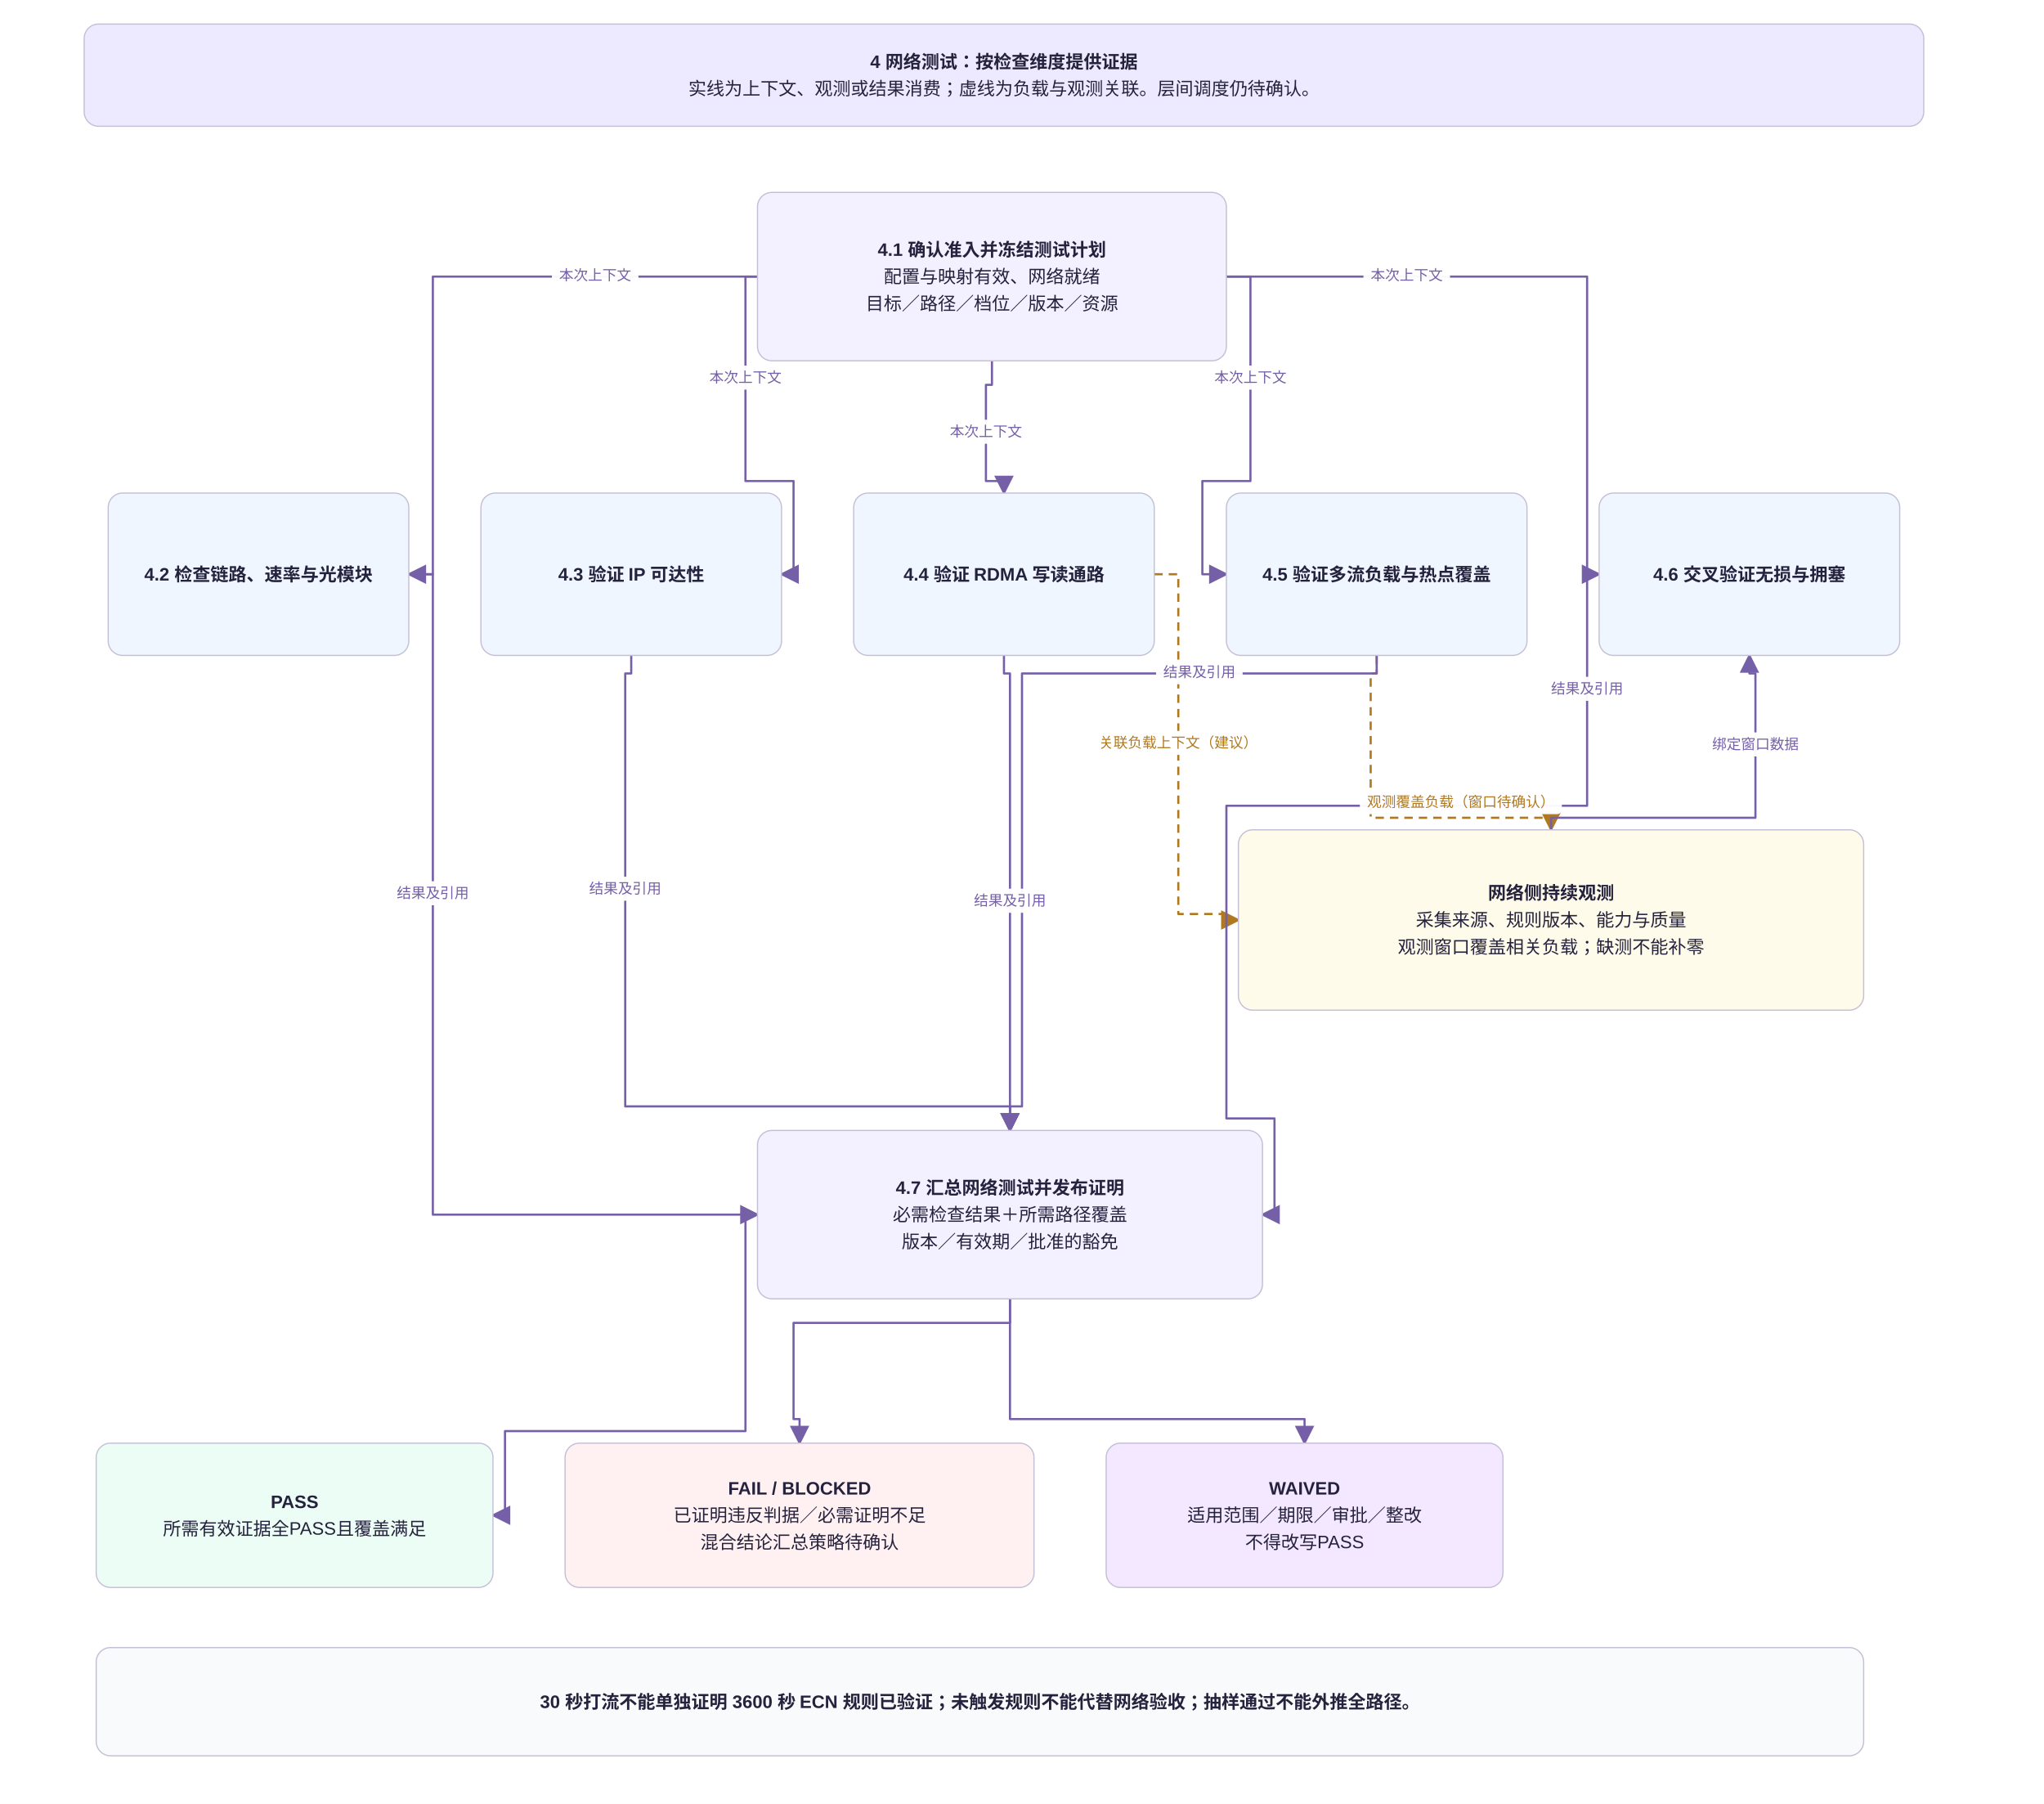
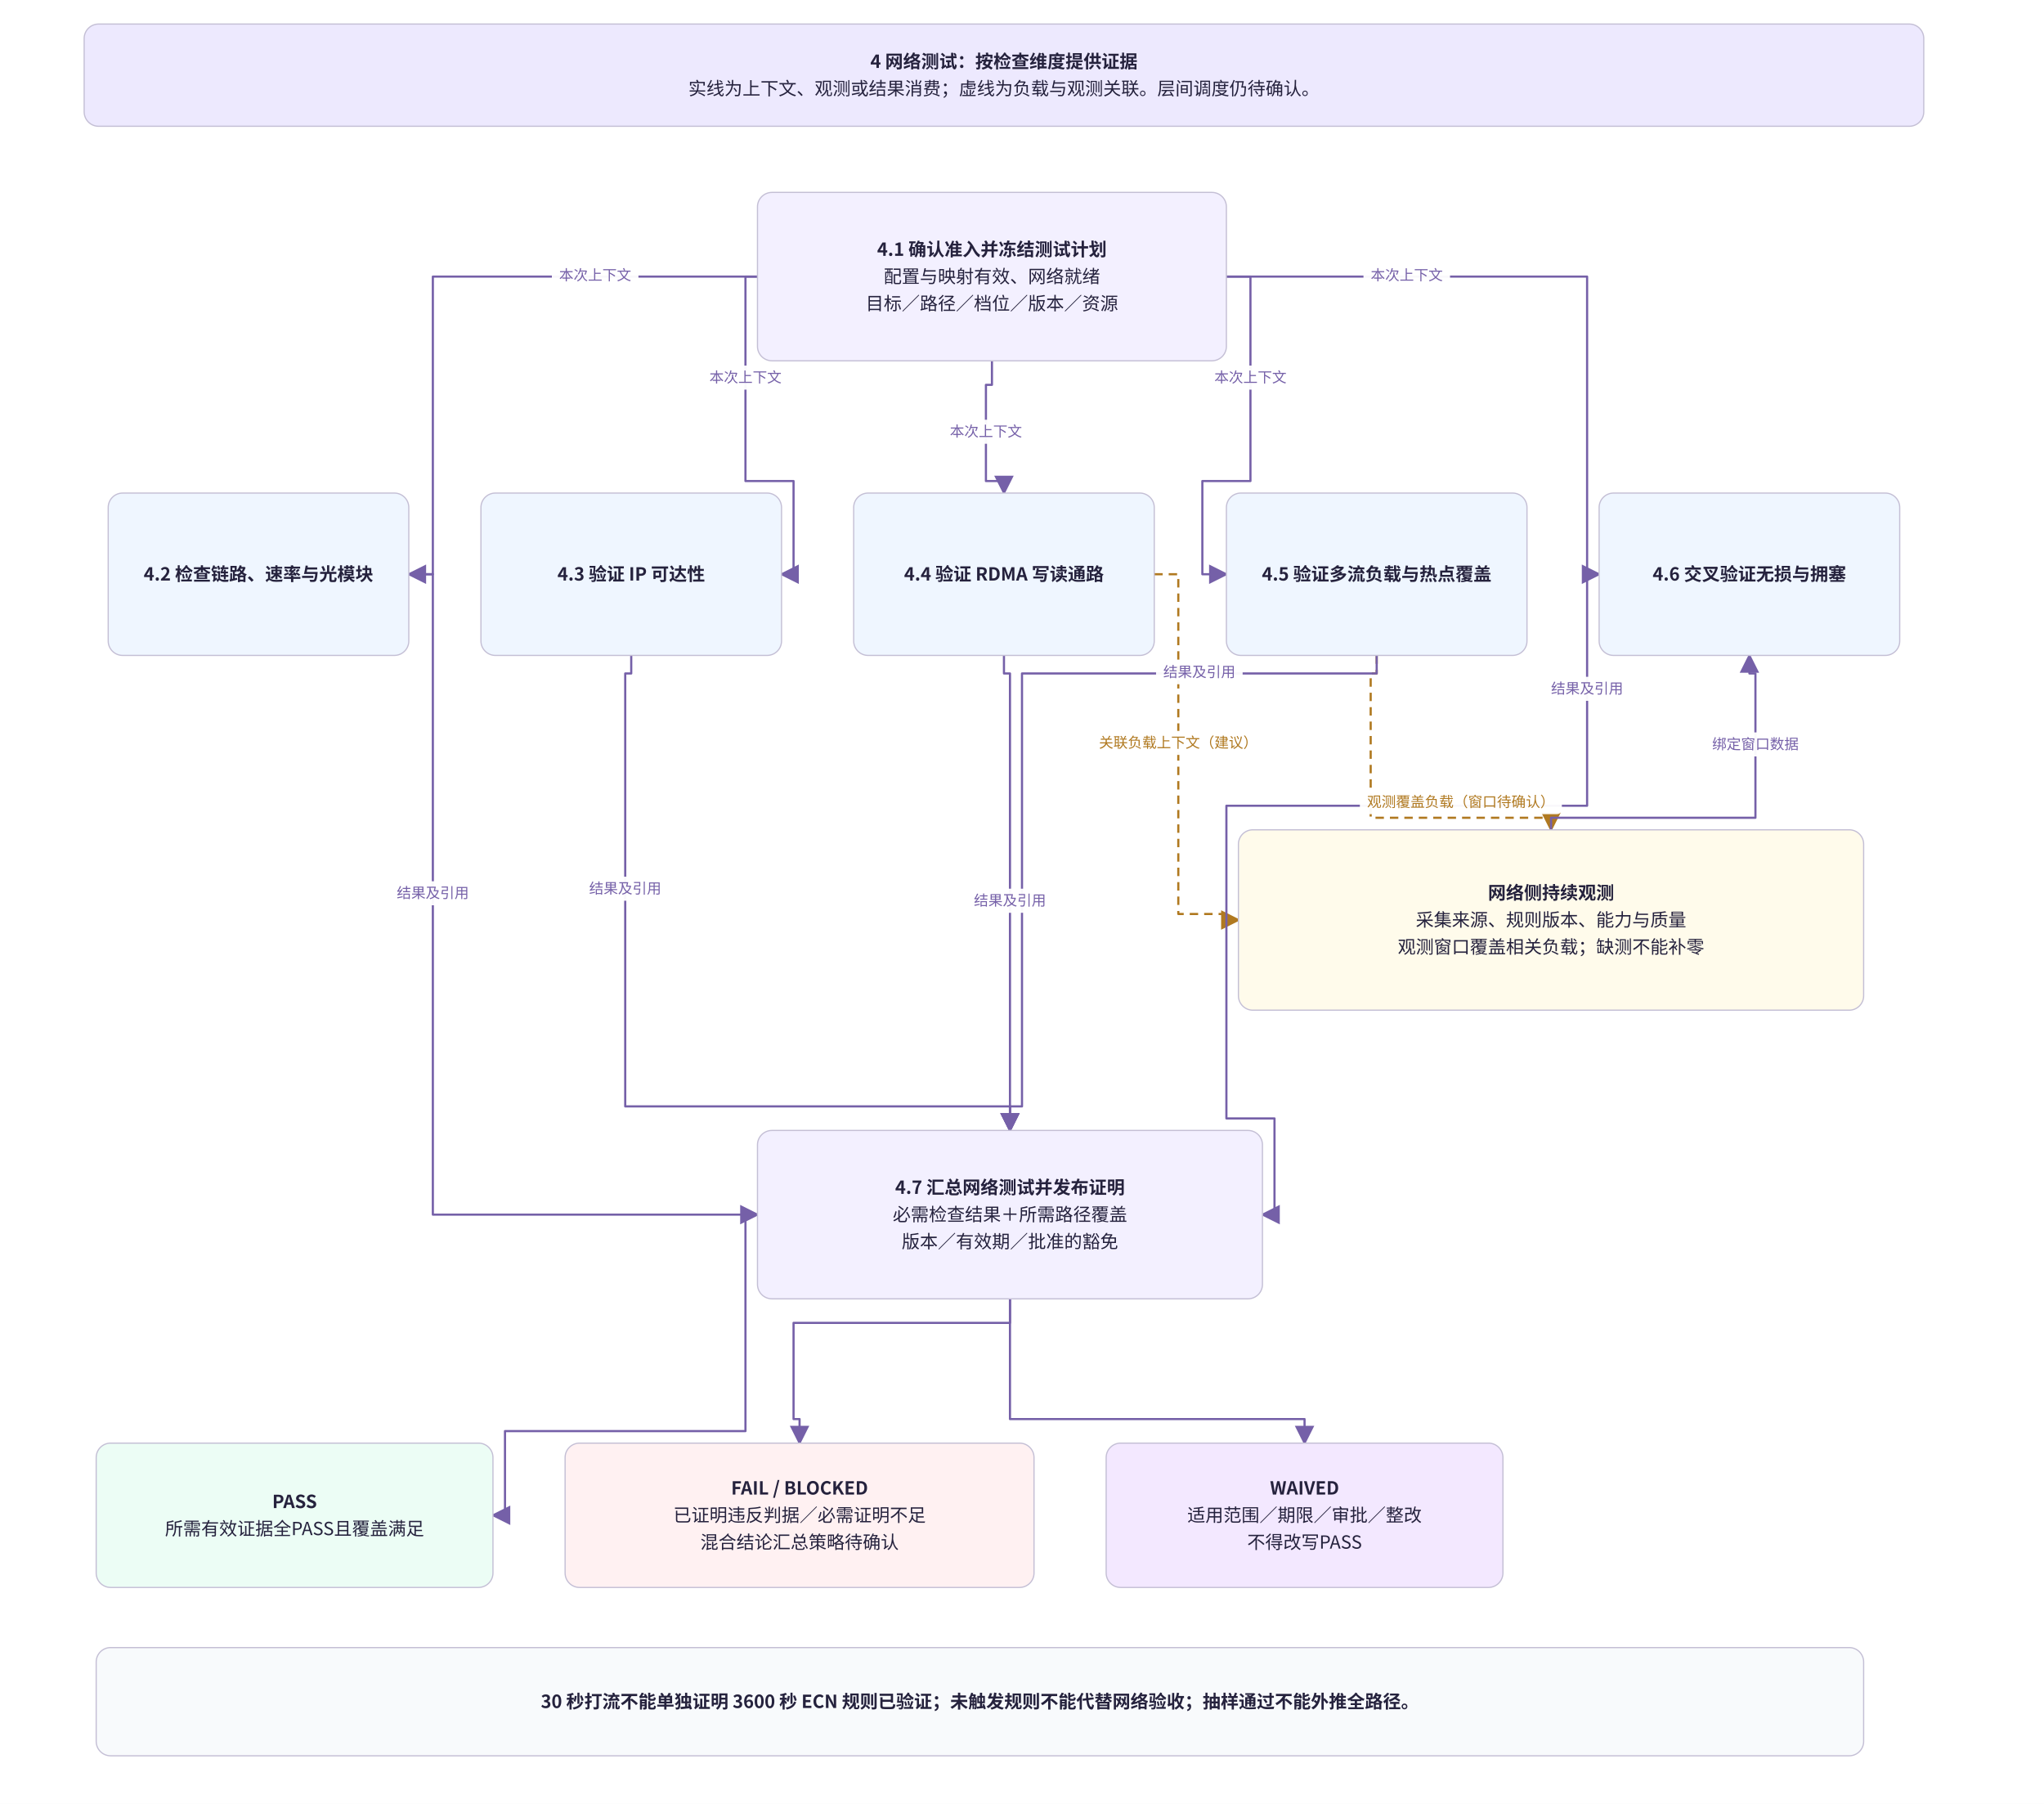
<svg xmlns="http://www.w3.org/2000/svg" viewBox="0 0 1700 1500" role="img" aria-label="4 网络测试">
  <defs>
    <marker id="arrow" markerWidth="9" markerHeight="9" refX="8" refY="4.5" orient="auto-start-reverse">
      <path d="M0 0L9 4.5L0 9Z" fill="#7560a8" />
    </marker>
    <marker id="amber" markerWidth="9" markerHeight="9" refX="8" refY="4.5" orient="auto-start-reverse">
      <path d="M0 0L9 4.5L0 9Z" fill="#b07920" />
    </marker>
  </defs>
  <rect width="100%" height="100%" fill="#fff" />
-   <g font-family="Arial, PingFang SC, Microsoft YaHei, sans-serif">
+   <g font-family="-apple-system, BlinkMacSystemFont, &quot;Segoe UI&quot;, &quot;PingFang SC&quot;, &quot;Microsoft YaHei&quot;, &quot;Noto Sans SC&quot;, &quot;Noto Sans CJK SC&quot;, &quot;WenQuanYi Zen Hei&quot;, sans-serif">
    <polyline points="630.0,230.0 360,230 360,477.5 340.0,477.5" fill="none" stroke="#7560a8" stroke-width="1.8" stroke-linejoin="round" marker-end="url(#arrow)" />
    <polyline points="630.0,230.0 620,230.0 620,400 660,400 660,477.5 650.0,477.5" fill="none" stroke="#7560a8" stroke-width="1.8" stroke-linejoin="round" marker-end="url(#arrow)" />
    <polyline points="825.0,300.0 825.0,320 820,320 820,400 835.0,400 835.0,410.0" fill="none" stroke="#7560a8" stroke-width="1.8" stroke-linejoin="round" marker-end="url(#arrow)" />
    <polyline points="1020.0,230.0 1040,230.0 1040,400 1000,400 1000,477.5 1020.0,477.5" fill="none" stroke="#7560a8" stroke-width="1.8" stroke-linejoin="round" marker-end="url(#arrow)" />
    <polyline points="1020.0,230.0 1320,230 1320,477.5 1330.0,477.5" fill="none" stroke="#7560a8" stroke-width="1.8" stroke-linejoin="round" marker-end="url(#arrow)" />
    <polyline points="960.0,477.5 980,477.5 980,760 1020,760 1020,765.0 1030.0,765.0" fill="none" stroke="#b07920" stroke-width="1.8" stroke-linejoin="round" marker-end="url(#amber)" stroke-dasharray="7 5" />
    <polyline points="1145.0,545.0 1145.0,560 1140,560 1140,680 1290,680 1290.0,690.0" fill="none" stroke="#b07920" stroke-width="1.8" stroke-linejoin="round" marker-end="url(#amber)" stroke-dasharray="7 5" />
    <polyline points="1290.0,690.0 1290.0,680 1460,680 1460,560 1455.0,560 1455.0,545.0" fill="none" stroke="#7560a8" stroke-width="1.8" stroke-linejoin="round" marker-end="url(#arrow)" />
    <polyline points="340.0,477.5 360,477.5 360,1010 630.0,1010.0" fill="none" stroke="#7560a8" stroke-width="1.8" stroke-linejoin="round" marker-end="url(#arrow)" />
    <polyline points="525.0,545.0 525.0,560 520,560 520,920 840,920 840.0,940.0" fill="none" stroke="#7560a8" stroke-width="1.8" stroke-linejoin="round" marker-end="url(#arrow)" />
    <polyline points="835.0,545.0 835.0,560 840,560 840.0,940.0" fill="none" stroke="#7560a8" stroke-width="1.8" stroke-linejoin="round" marker-end="url(#arrow)" />
    <polyline points="1145.0,545.0 1145.0,560 850,560 850,920 840,920 840.0,940.0" fill="none" stroke="#7560a8" stroke-width="1.8" stroke-linejoin="round" marker-end="url(#arrow)" />
    <polyline points="1330.0,477.5 1320,477.5 1320,670 1020,670 1020,930 1060,930 1060,1010 1050.0,1010.0" fill="none" stroke="#7560a8" stroke-width="1.8" stroke-linejoin="round" marker-end="url(#arrow)" />
    <polyline points="630.0,1010.0 620,1010.0 620,1190 420,1190 420,1260 410.0,1260.0" fill="none" stroke="#7560a8" stroke-width="1.8" stroke-linejoin="round" marker-end="url(#arrow)" />
    <polyline points="840.0,1080.0 840.0,1100 660,1100 660,1180 665.0,1180 665.0,1200.0" fill="none" stroke="#7560a8" stroke-width="1.8" stroke-linejoin="round" marker-end="url(#arrow)" />
    <polyline points="840.0,1080.0 840,1180 1085.0,1180 1085.0,1200.0" fill="none" stroke="#7560a8" stroke-width="1.8" stroke-linejoin="round" marker-end="url(#arrow)" />
    <rect x="70.0" y="20.0" width="1530.0" height="85.0" rx="12" fill="#EDE9FE" stroke="#c4bfd5" />
    <text x="835.0" y="56.5" text-anchor="middle" font-size="15" font-weight="650" fill="#25223d">4 网络测试：按检查维度提供证据</text>
    <text x="835.0" y="79.0" text-anchor="middle" font-size="15" font-weight="400" fill="#25223d">实线为上下文、观测或结果消费；虚线为负载与观测关联。层间调度仍待确认。</text>
    <rect x="630.0" y="160.0" width="390.0" height="140.0" rx="12" fill="#F3F0FF" stroke="#c4bfd5" />
    <text x="825.0" y="212.75" text-anchor="middle" font-size="15" font-weight="650" fill="#25223d">4.1 确认准入并冻结测试计划</text>
    <text x="825.0" y="235.25" text-anchor="middle" font-size="15" font-weight="400" fill="#25223d">配置与映射有效、网络就绪</text>
    <text x="825.0" y="257.75" text-anchor="middle" font-size="15" font-weight="400" fill="#25223d">目标／路径／档位／版本／资源</text>
    <rect x="90.0" y="410.0" width="250.0" height="135.0" rx="12" fill="#EFF6FF" stroke="#c4bfd5" />
    <text x="215.0" y="482.75" text-anchor="middle" font-size="15" font-weight="650" fill="#25223d">4.2 检查链路、速率与光模块</text>
    <rect x="400.0" y="410.0" width="250.0" height="135.0" rx="12" fill="#EFF6FF" stroke="#c4bfd5" />
    <text x="525.0" y="482.75" text-anchor="middle" font-size="15" font-weight="650" fill="#25223d">4.3 验证 IP 可达性</text>
    <rect x="710.0" y="410.0" width="250.0" height="135.0" rx="12" fill="#EFF6FF" stroke="#c4bfd5" />
    <text x="835.0" y="482.75" text-anchor="middle" font-size="15" font-weight="650" fill="#25223d">4.4 验证 RDMA 写读通路</text>
    <rect x="1020.0" y="410.0" width="250.0" height="135.0" rx="12" fill="#EFF6FF" stroke="#c4bfd5" />
    <text x="1145.0" y="482.75" text-anchor="middle" font-size="15" font-weight="650" fill="#25223d">4.5 验证多流负载与热点覆盖</text>
    <rect x="1330.0" y="410.0" width="250.0" height="135.0" rx="12" fill="#EFF6FF" stroke="#c4bfd5" />
    <text x="1455.0" y="482.75" text-anchor="middle" font-size="15" font-weight="650" fill="#25223d">4.6 交叉验证无损与拥塞</text>
    <rect x="1030.0" y="690.0" width="520.0" height="150.0" rx="12" fill="#FFFBEB" stroke="#c4bfd5" />
    <text x="1290.0" y="747.75" text-anchor="middle" font-size="15" font-weight="650" fill="#25223d">网络侧持续观测</text>
    <text x="1290.0" y="770.25" text-anchor="middle" font-size="15" font-weight="400" fill="#25223d">采集来源、规则版本、能力与质量</text>
    <text x="1290.0" y="792.75" text-anchor="middle" font-size="15" font-weight="400" fill="#25223d">观测窗口覆盖相关负载；缺测不能补零</text>
    <rect x="630.0" y="940.0" width="420.0" height="140.0" rx="12" fill="#F3F0FF" stroke="#c4bfd5" />
    <text x="840.0" y="992.75" text-anchor="middle" font-size="15" font-weight="650" fill="#25223d">4.7 汇总网络测试并发布证明</text>
    <text x="840.0" y="1015.25" text-anchor="middle" font-size="15" font-weight="400" fill="#25223d">必需检查结果＋所需路径覆盖</text>
    <text x="840.0" y="1037.75" text-anchor="middle" font-size="15" font-weight="400" fill="#25223d">版本／有效期／批准的豁免</text>
    <rect x="80.0" y="1200.0" width="330.0" height="120.0" rx="12" fill="#ECFDF5" stroke="#c4bfd5" />
    <text x="245.0" y="1254.0" text-anchor="middle" font-size="15" font-weight="650" fill="#25223d">PASS</text>
    <text x="245.0" y="1276.5" text-anchor="middle" font-size="15" font-weight="400" fill="#25223d">所需有效证据全PASS且覆盖满足</text>
    <rect x="470.0" y="1200.0" width="390.0" height="120.0" rx="12" fill="#FFF1F2" stroke="#c4bfd5" />
    <text x="665.0" y="1242.75" text-anchor="middle" font-size="15" font-weight="650" fill="#25223d">FAIL / BLOCKED</text>
    <text x="665.0" y="1265.25" text-anchor="middle" font-size="15" font-weight="400" fill="#25223d">已证明违反判据／必需证明不足</text>
    <text x="665.0" y="1287.75" text-anchor="middle" font-size="15" font-weight="400" fill="#25223d">混合结论汇总策略待确认</text>
    <rect x="920.0" y="1200.0" width="330.0" height="120.0" rx="12" fill="#F3E8FF" stroke="#c4bfd5" />
    <text x="1085.0" y="1242.75" text-anchor="middle" font-size="15" font-weight="650" fill="#25223d">WAIVED</text>
    <text x="1085.0" y="1265.25" text-anchor="middle" font-size="15" font-weight="400" fill="#25223d">适用范围／期限／审批／整改</text>
    <text x="1085.0" y="1287.75" text-anchor="middle" font-size="15" font-weight="400" fill="#25223d">不得改写PASS</text>
    <rect x="80.0" y="1370.0" width="1470.0" height="90.0" rx="12" fill="#F8FAFC" stroke="#c4bfd5" />
    <text x="815.0" y="1420.25" text-anchor="middle" font-size="15" font-weight="650" fill="#25223d">30 秒打流不能单独证明 3600 秒 ECN 规则已验证；未触发规则不能代替网络验收；抽样通过不能外推全路径。</text>
    <g>
      <rect x="459.0" y="219.0" width="72" height="20" rx="4" fill="white" fill-opacity=".95" />
      <text x="495.0" y="233.0" text-anchor="middle" fill="#7560a8" font-size="12">本次上下文</text>
    </g>
    <g>
      <rect x="584.0" y="304.0" width="72" height="20" rx="4" fill="white" fill-opacity=".95" />
      <text x="620.0" y="318.0" text-anchor="middle" fill="#7560a8" font-size="12">本次上下文</text>
    </g>
    <g>
      <rect x="784.0" y="349.0" width="72" height="20" rx="4" fill="white" fill-opacity=".95" />
      <text x="820.0" y="363.0" text-anchor="middle" fill="#7560a8" font-size="12">本次上下文</text>
    </g>
    <g>
      <rect x="1004.0" y="304.0" width="72" height="20" rx="4" fill="white" fill-opacity=".95" />
      <text x="1040.0" y="318.0" text-anchor="middle" fill="#7560a8" font-size="12">本次上下文</text>
    </g>
    <g>
      <rect x="1134.0" y="219.0" width="72" height="20" rx="4" fill="white" fill-opacity=".95" />
      <text x="1170.0" y="233.0" text-anchor="middle" fill="#7560a8" font-size="12">本次上下文</text>
    </g>
    <g>
      <rect x="908.0" y="607.75" width="144" height="20" rx="4" fill="white" fill-opacity=".95" />
      <text x="980.0" y="621.75" text-anchor="middle" fill="#b07920" font-size="12">关联负载上下文（建议）</text>
    </g>
    <g>
      <rect x="1131.0" y="657.0" width="168" height="20" rx="4" fill="white" fill-opacity=".95" />
      <text x="1215.0" y="671.0" text-anchor="middle" fill="#b07920" font-size="12">观测覆盖负载（窗口待确认）</text>
    </g>
    <g>
      <rect x="1418.0" y="609.0" width="84" height="20" rx="4" fill="white" fill-opacity=".95" />
      <text x="1460.0" y="623.0" text-anchor="middle" fill="#7560a8" font-size="12">绑定窗口数据</text>
    </g>
    <g>
      <rect x="324.0" y="732.75" width="72" height="20" rx="4" fill="white" fill-opacity=".95" />
      <text x="360.0" y="746.75" text-anchor="middle" fill="#7560a8" font-size="12">结果及引用</text>
    </g>
    <g>
      <rect x="484.0" y="729.0" width="72" height="20" rx="4" fill="white" fill-opacity=".95" />
      <text x="520.0" y="743.0" text-anchor="middle" fill="#7560a8" font-size="12">结果及引用</text>
    </g>
    <g>
      <rect x="804.0" y="739.0" width="72" height="20" rx="4" fill="white" fill-opacity=".95" />
      <text x="840.0" y="753.0" text-anchor="middle" fill="#7560a8" font-size="12">结果及引用</text>
    </g>
    <g>
      <rect x="961.5" y="549.0" width="72" height="20" rx="4" fill="white" fill-opacity=".95" />
      <text x="997.5" y="563.0" text-anchor="middle" fill="#7560a8" font-size="12">结果及引用</text>
    </g>
    <g>
      <rect x="1284.0" y="562.75" width="72" height="20" rx="4" fill="white" fill-opacity=".95" />
      <text x="1320.0" y="576.75" text-anchor="middle" fill="#7560a8" font-size="12">结果及引用</text>
    </g>
  </g>
</svg>
